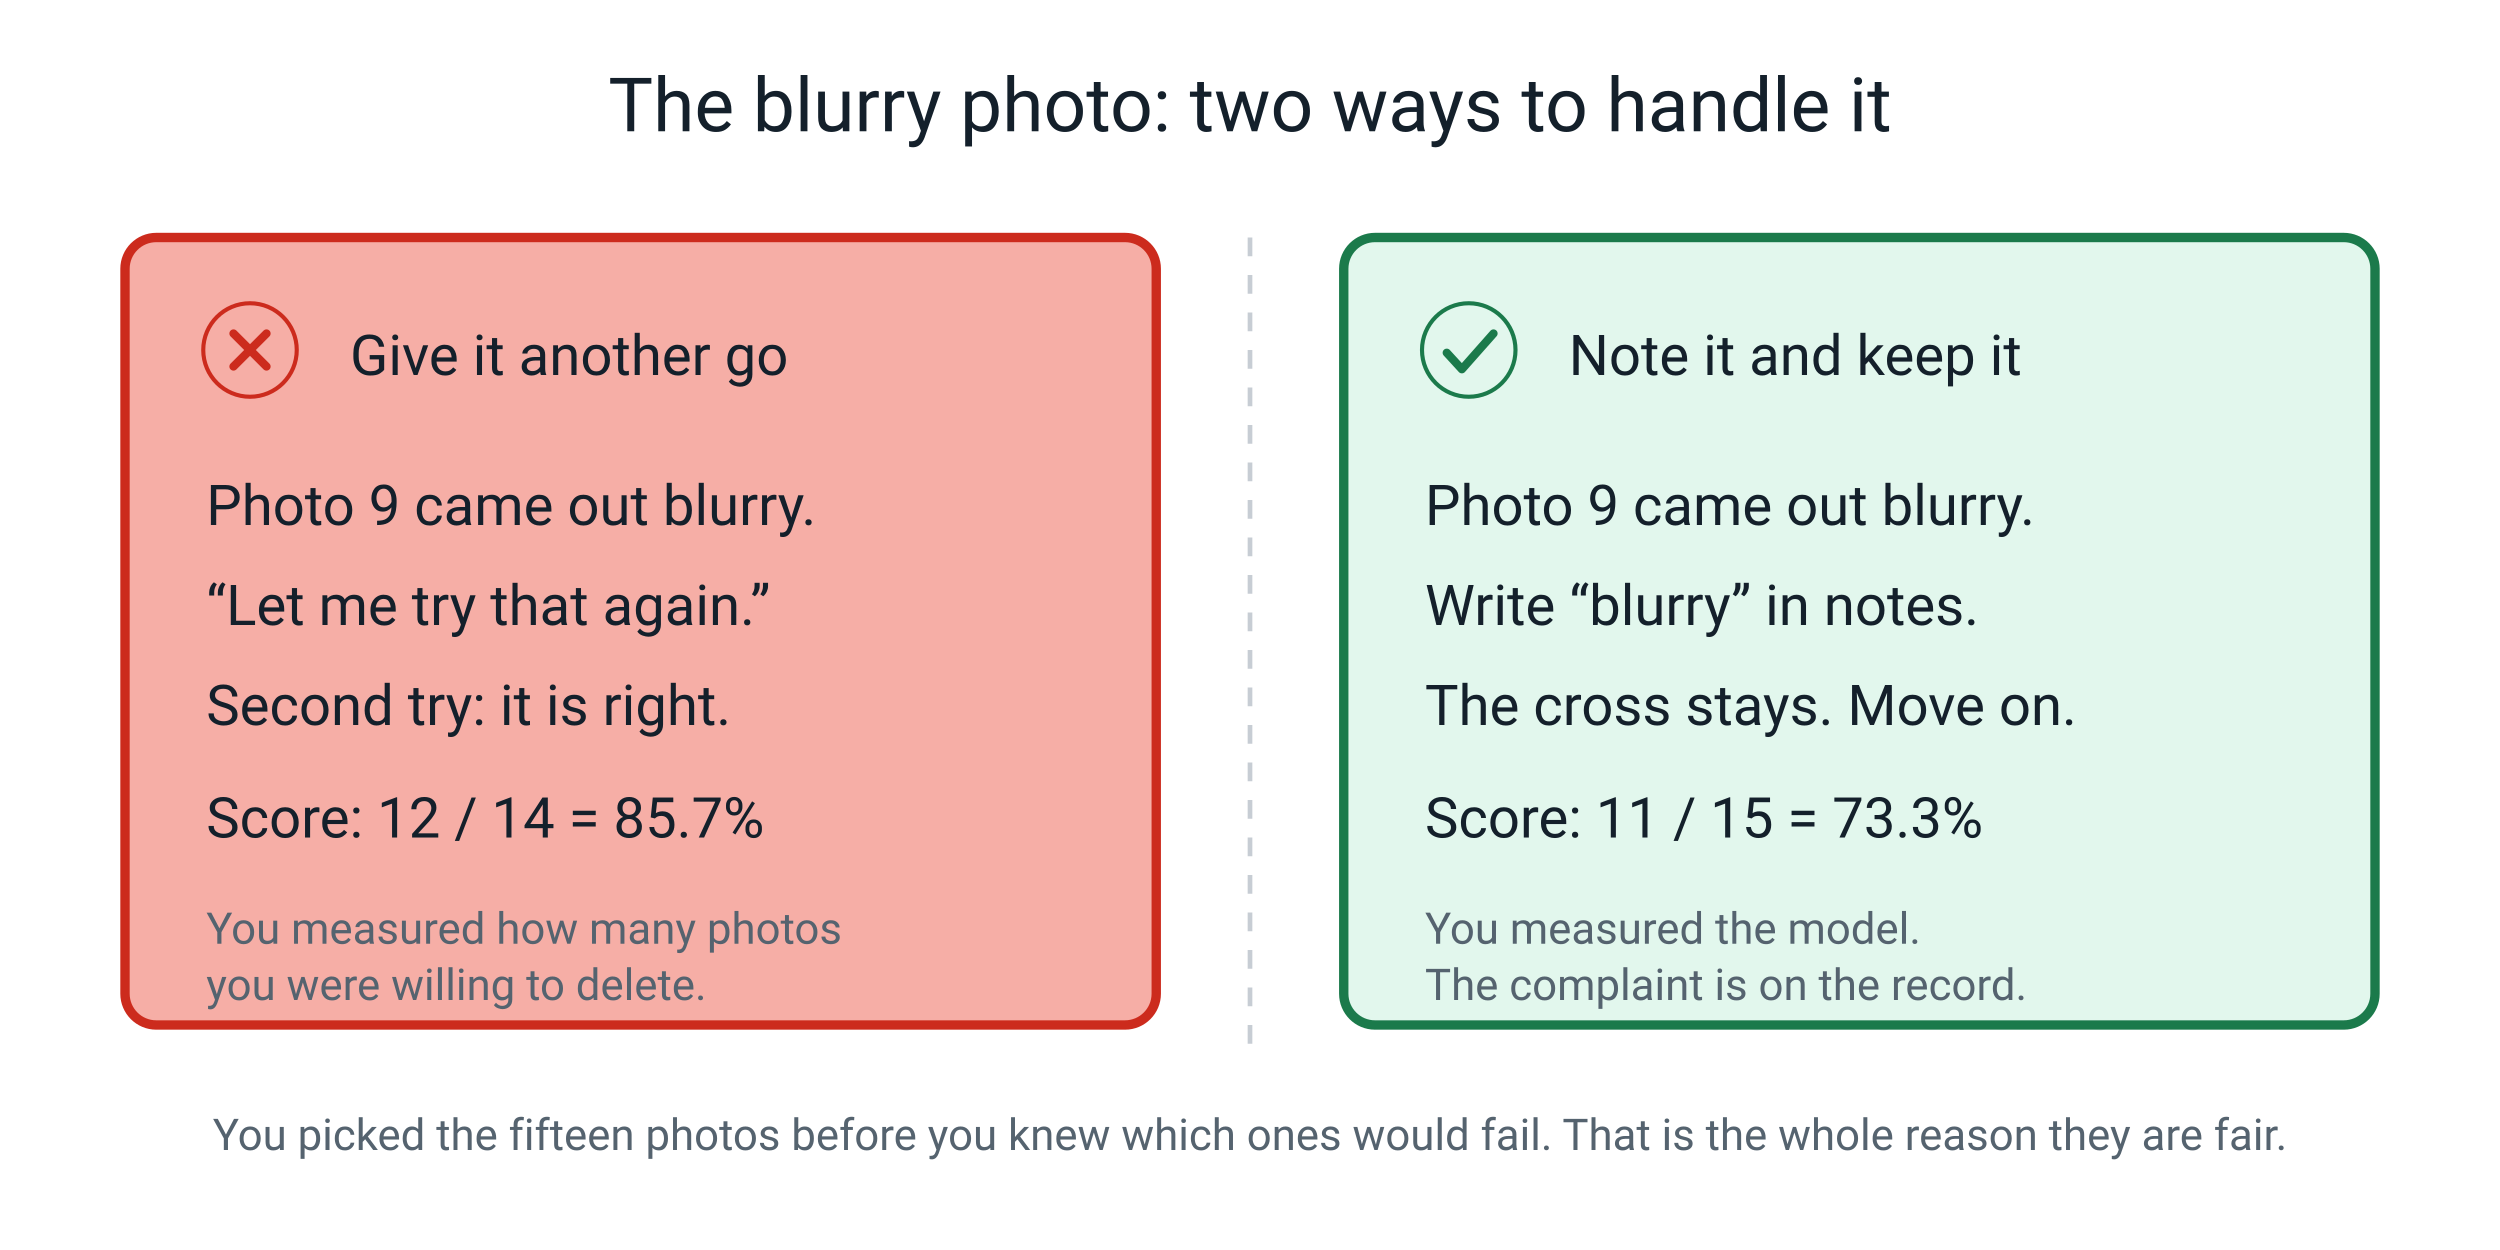
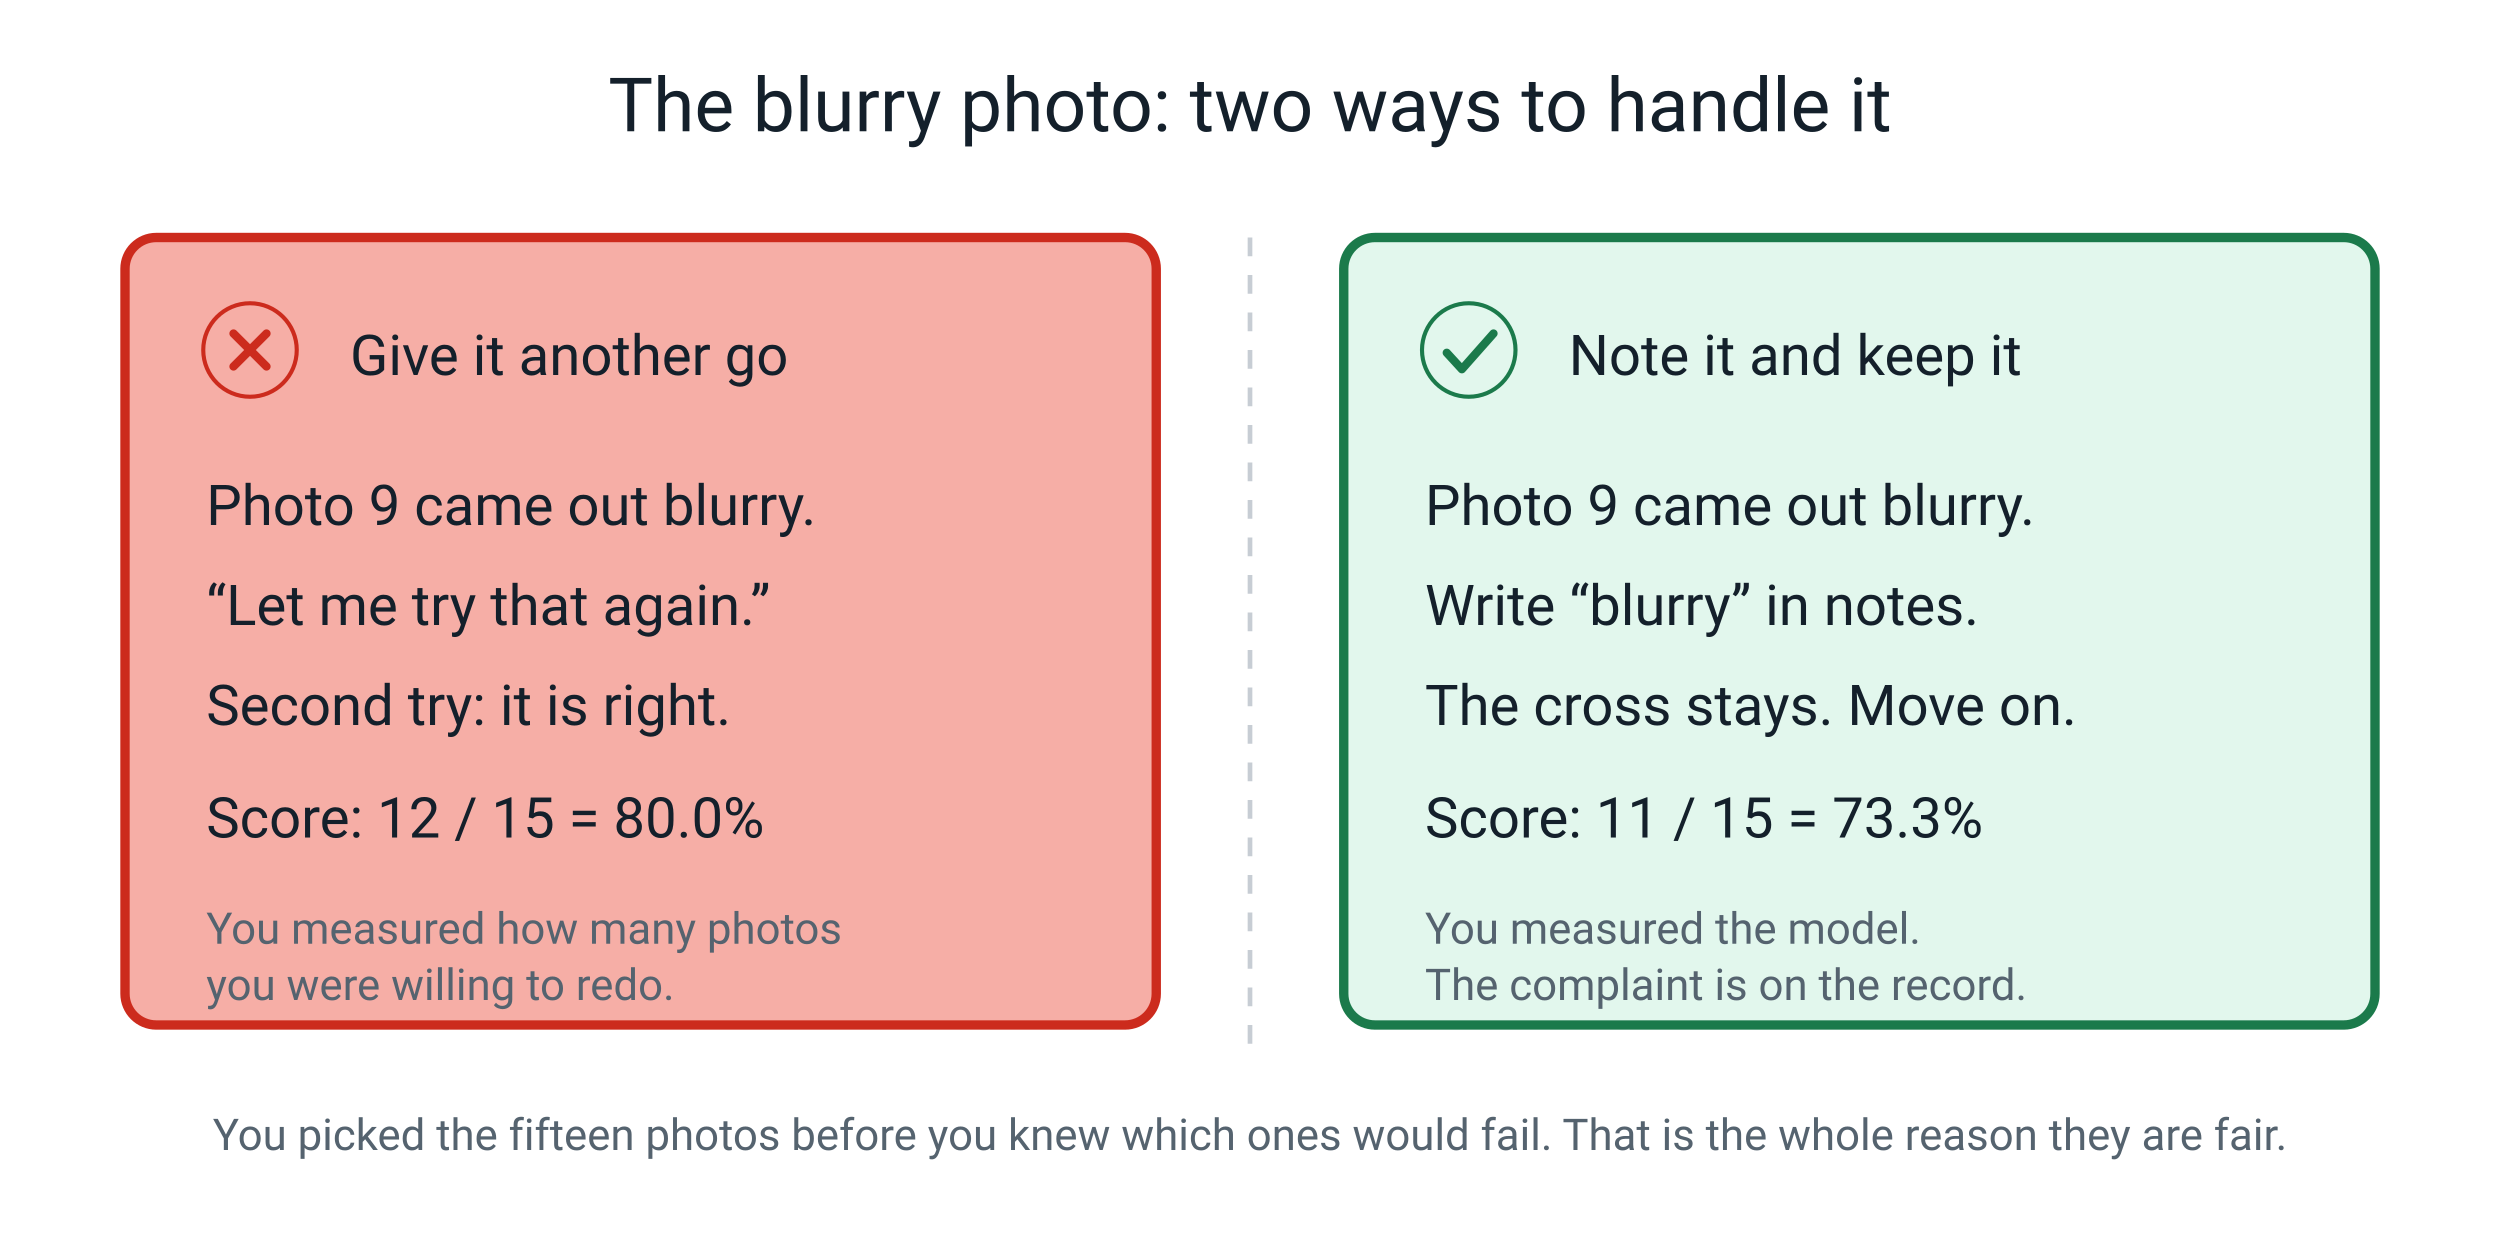
<svg xmlns="http://www.w3.org/2000/svg" viewBox="0 0 800 400" role="img">
  <g font-family="ui-sans-serif, system-ui, -apple-system, 'Segoe UI', Roboto, sans-serif">
    <text x="400" y="42" font-family="ui-sans-serif, system-ui, -apple-system, 'Segoe UI', Roboto, sans-serif" font-size="24" fill="#14202B" text-anchor="middle">The blurry photo: two ways to handle it</text>
    <line x1="400" y1="76" x2="400" y2="336" stroke="#C7CDD4" stroke-width="1.5" stroke-dasharray="6 6" />
    <rect x="40" y="76" width="330" height="252" rx="10" fill="#F6AEA6" stroke="#CC2B1D" stroke-width="3" stroke-linejoin="round" />
    <g transform="translate(58,90) scale(0.44)">
      <circle cx="50" cy="50" r="34" fill="#F6AEA6" stroke="#CC2B1D" stroke-width="3" />
      <g stroke="#CC2B1D" stroke-width="6" stroke-linecap="round">
        <line x1="38" y1="38" x2="62" y2="62" />
        <line x1="62" y1="38" x2="38" y2="62" />
      </g>
    </g>
    <text x="112" y="120" font-family="ui-sans-serif, system-ui, -apple-system, 'Segoe UI', Roboto, sans-serif" font-size="18" fill="#14202B">Give it another go</text>
    <text x="66" y="168" font-family="ui-sans-serif, system-ui, -apple-system, 'Segoe UI', Roboto, sans-serif" font-size="18" fill="#14202B">Photo 9 came out blurry.</text>
    <text x="66" y="200" font-family="ui-sans-serif, system-ui, -apple-system, 'Segoe UI', Roboto, sans-serif" font-size="18" fill="#14202B">“Let me try that again.”</text>
    <text x="66" y="232" font-family="ui-sans-serif, system-ui, -apple-system, 'Segoe UI', Roboto, sans-serif" font-size="18" fill="#14202B">Second try: it is right.</text>
-     <text x="66" y="268" font-family="ui-sans-serif, system-ui, -apple-system, 'Segoe UI', Roboto, sans-serif" font-size="18" fill="#14202B">Score: 12 / 14 = 85.7%</text>
+     <text x="66" y="268" font-family="ui-sans-serif, system-ui, -apple-system, 'Segoe UI', Roboto, sans-serif" font-size="18" fill="#14202B">Score: 12 / 15 = 80.0%</text>
    <text x="66" y="302" font-family="ui-sans-serif, system-ui, -apple-system, 'Segoe UI', Roboto, sans-serif" font-size="14" fill="#55636F">You measured how many photos</text>
-     <text x="66" y="320" font-family="ui-sans-serif, system-ui, -apple-system, 'Segoe UI', Roboto, sans-serif" font-size="14" fill="#55636F">you were willing to delete.</text>
+     <text x="66" y="320" font-family="ui-sans-serif, system-ui, -apple-system, 'Segoe UI', Roboto, sans-serif" font-size="14" fill="#55636F">you were willing to redo.</text>
    <rect x="430" y="76" width="330" height="252" rx="10" fill="#E2F7ED" stroke="#1B7A4B" stroke-width="3" stroke-linejoin="round" />
    <g transform="translate(448,90) scale(0.44)">
      <circle cx="50" cy="50" r="34" fill="#E2F7ED" stroke="#1B7A4B" stroke-width="3" />
      <polyline points="34,52 45,64 68,38" fill="none" stroke="#1B7A4B" stroke-width="6" stroke-linecap="round" stroke-linejoin="round" />
    </g>
    <text x="502" y="120" font-family="ui-sans-serif, system-ui, -apple-system, 'Segoe UI', Roboto, sans-serif" font-size="18" fill="#14202B">Note it and keep it</text>
    <text x="456" y="168" font-family="ui-sans-serif, system-ui, -apple-system, 'Segoe UI', Roboto, sans-serif" font-size="18" fill="#14202B">Photo 9 came out blurry.</text>
    <text x="456" y="200" font-family="ui-sans-serif, system-ui, -apple-system, 'Segoe UI', Roboto, sans-serif" font-size="18" fill="#14202B">Write “blurry” in notes.</text>
    <text x="456" y="232" font-family="ui-sans-serif, system-ui, -apple-system, 'Segoe UI', Roboto, sans-serif" font-size="18" fill="#14202B">The cross stays. Move on.</text>
    <text x="456" y="268" font-family="ui-sans-serif, system-ui, -apple-system, 'Segoe UI', Roboto, sans-serif" font-size="18" fill="#14202B">Score: 11 / 15 = 73.3%</text>
    <text x="456" y="302" font-family="ui-sans-serif, system-ui, -apple-system, 'Segoe UI', Roboto, sans-serif" font-size="14" fill="#55636F">You measured the model.</text>
    <text x="456" y="320" font-family="ui-sans-serif, system-ui, -apple-system, 'Segoe UI', Roboto, sans-serif" font-size="14" fill="#55636F">The complaint is on the record.</text>
    <text x="400" y="368" font-family="ui-sans-serif, system-ui, -apple-system, 'Segoe UI', Roboto, sans-serif" font-size="14" fill="#55636F" text-anchor="middle">You picked the fifteen photos before you knew which ones would fail. That is the whole reason they are fair.</text>
  </g>
</svg>
